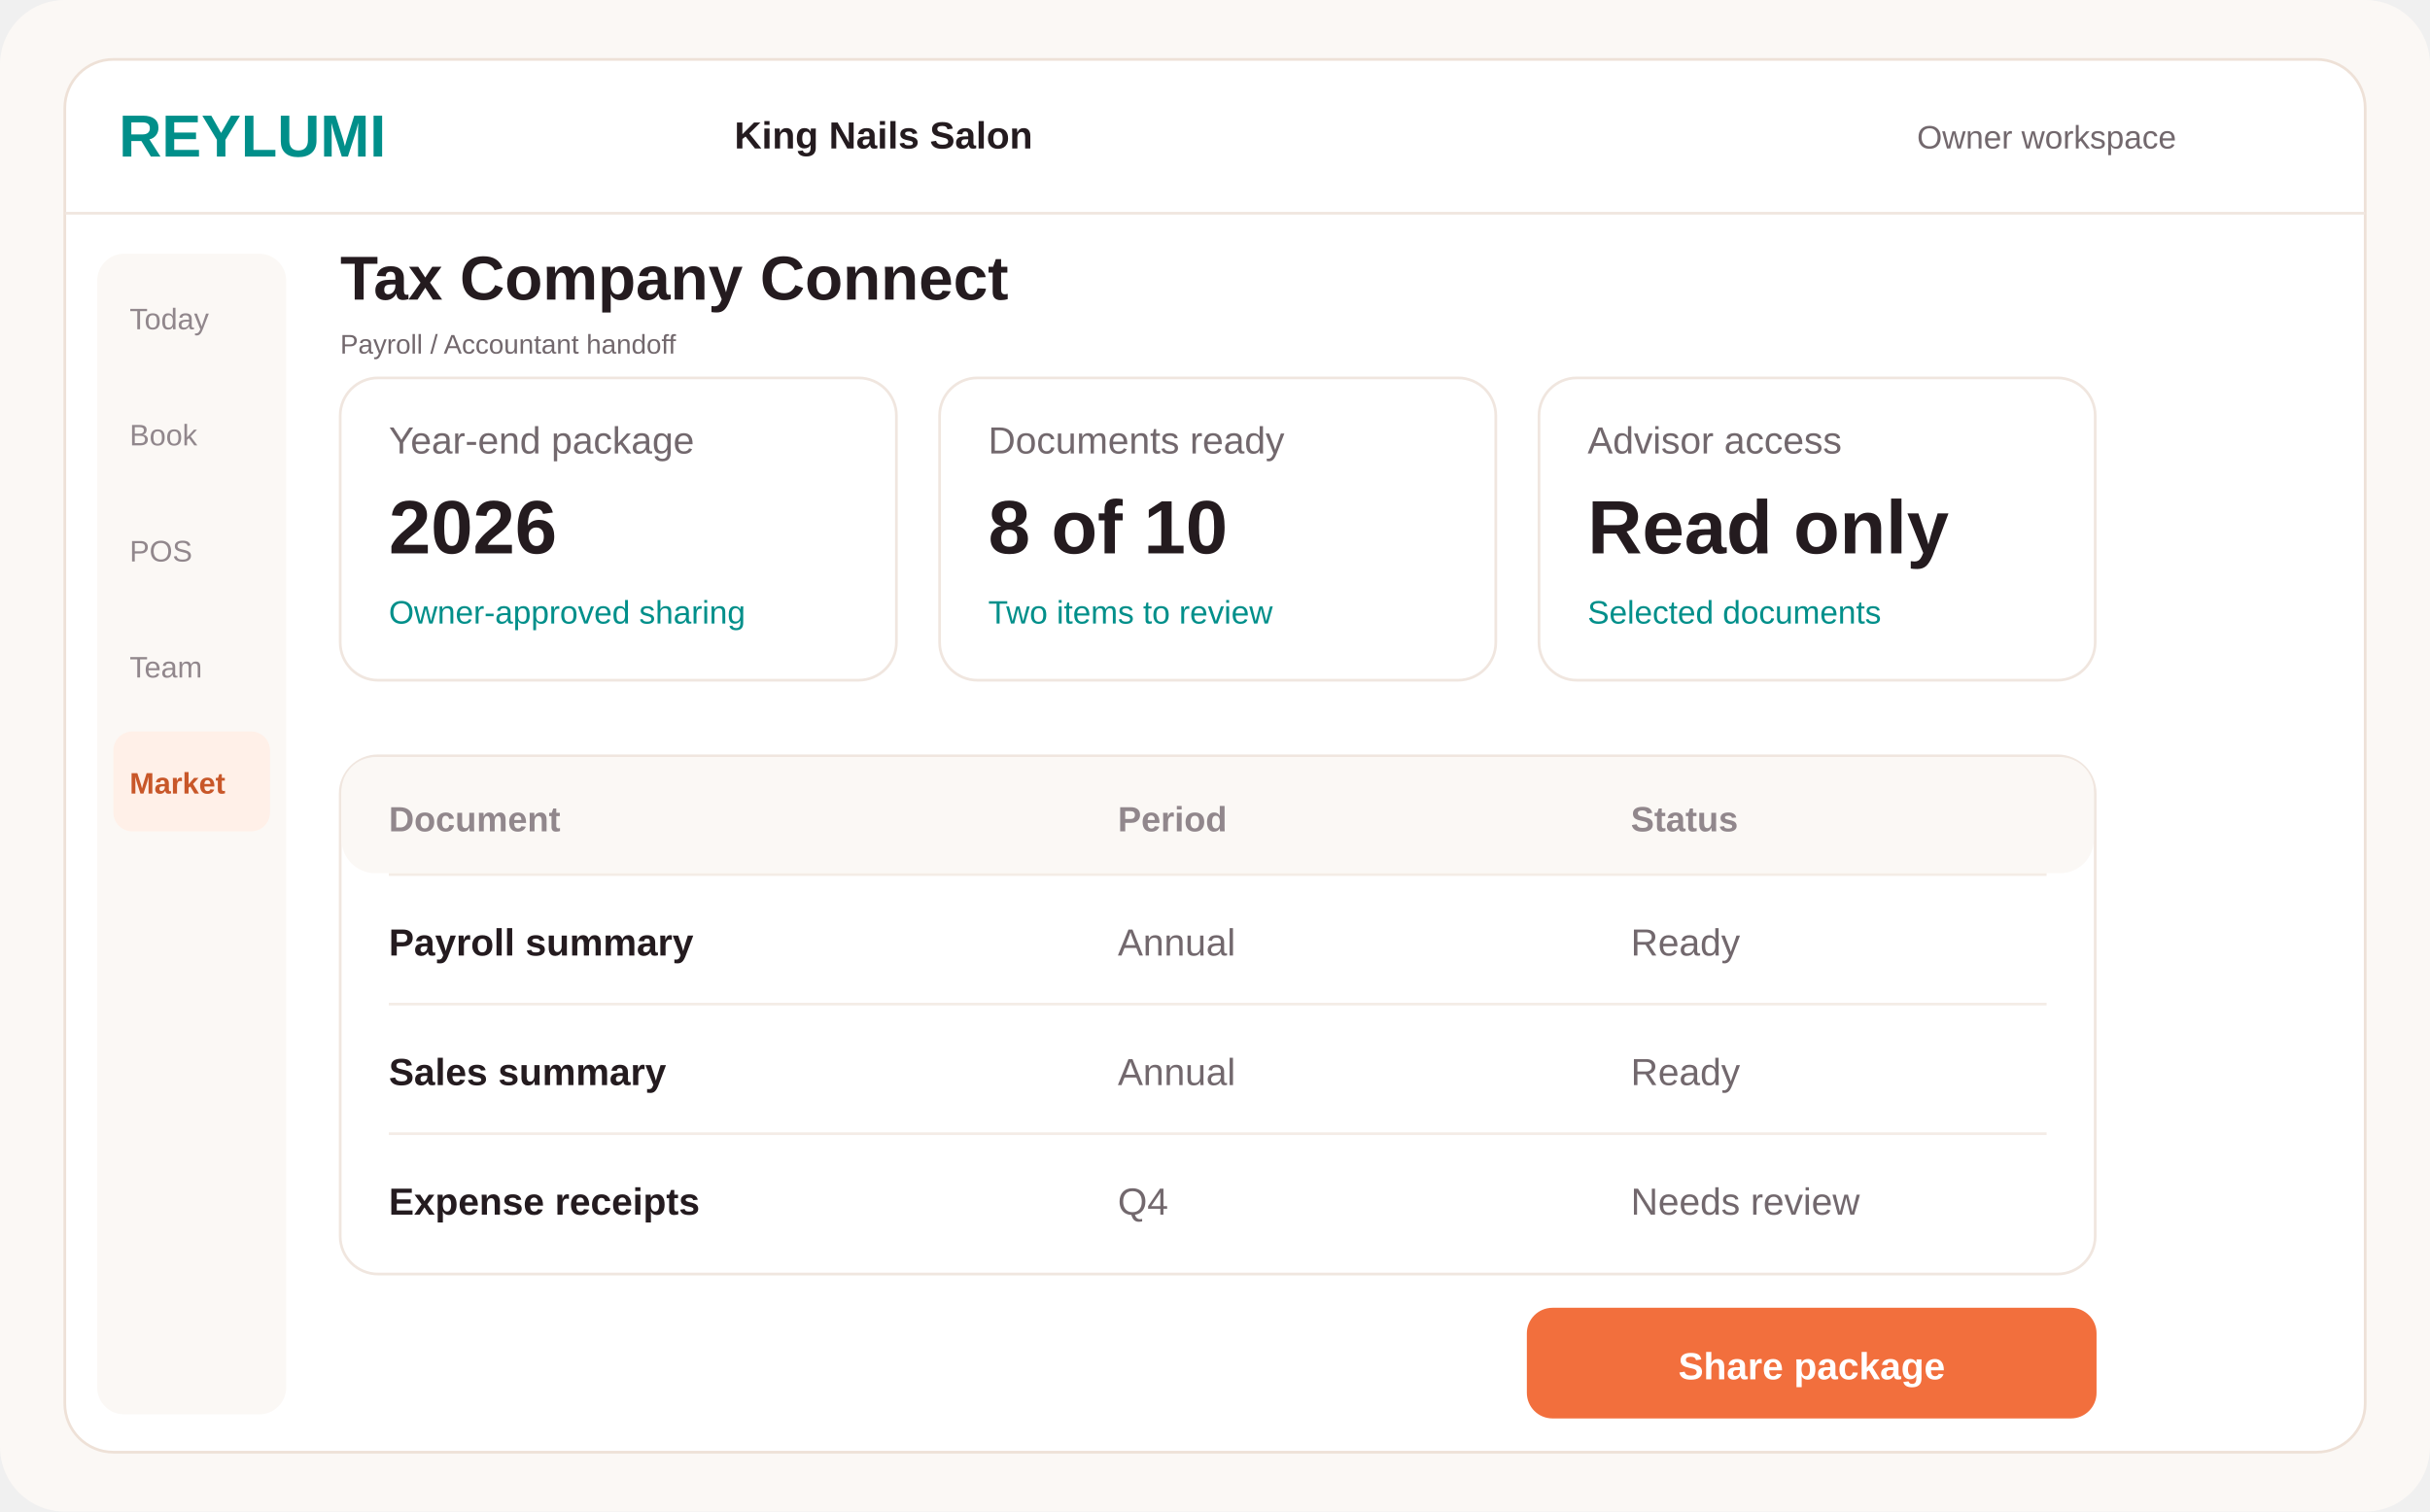
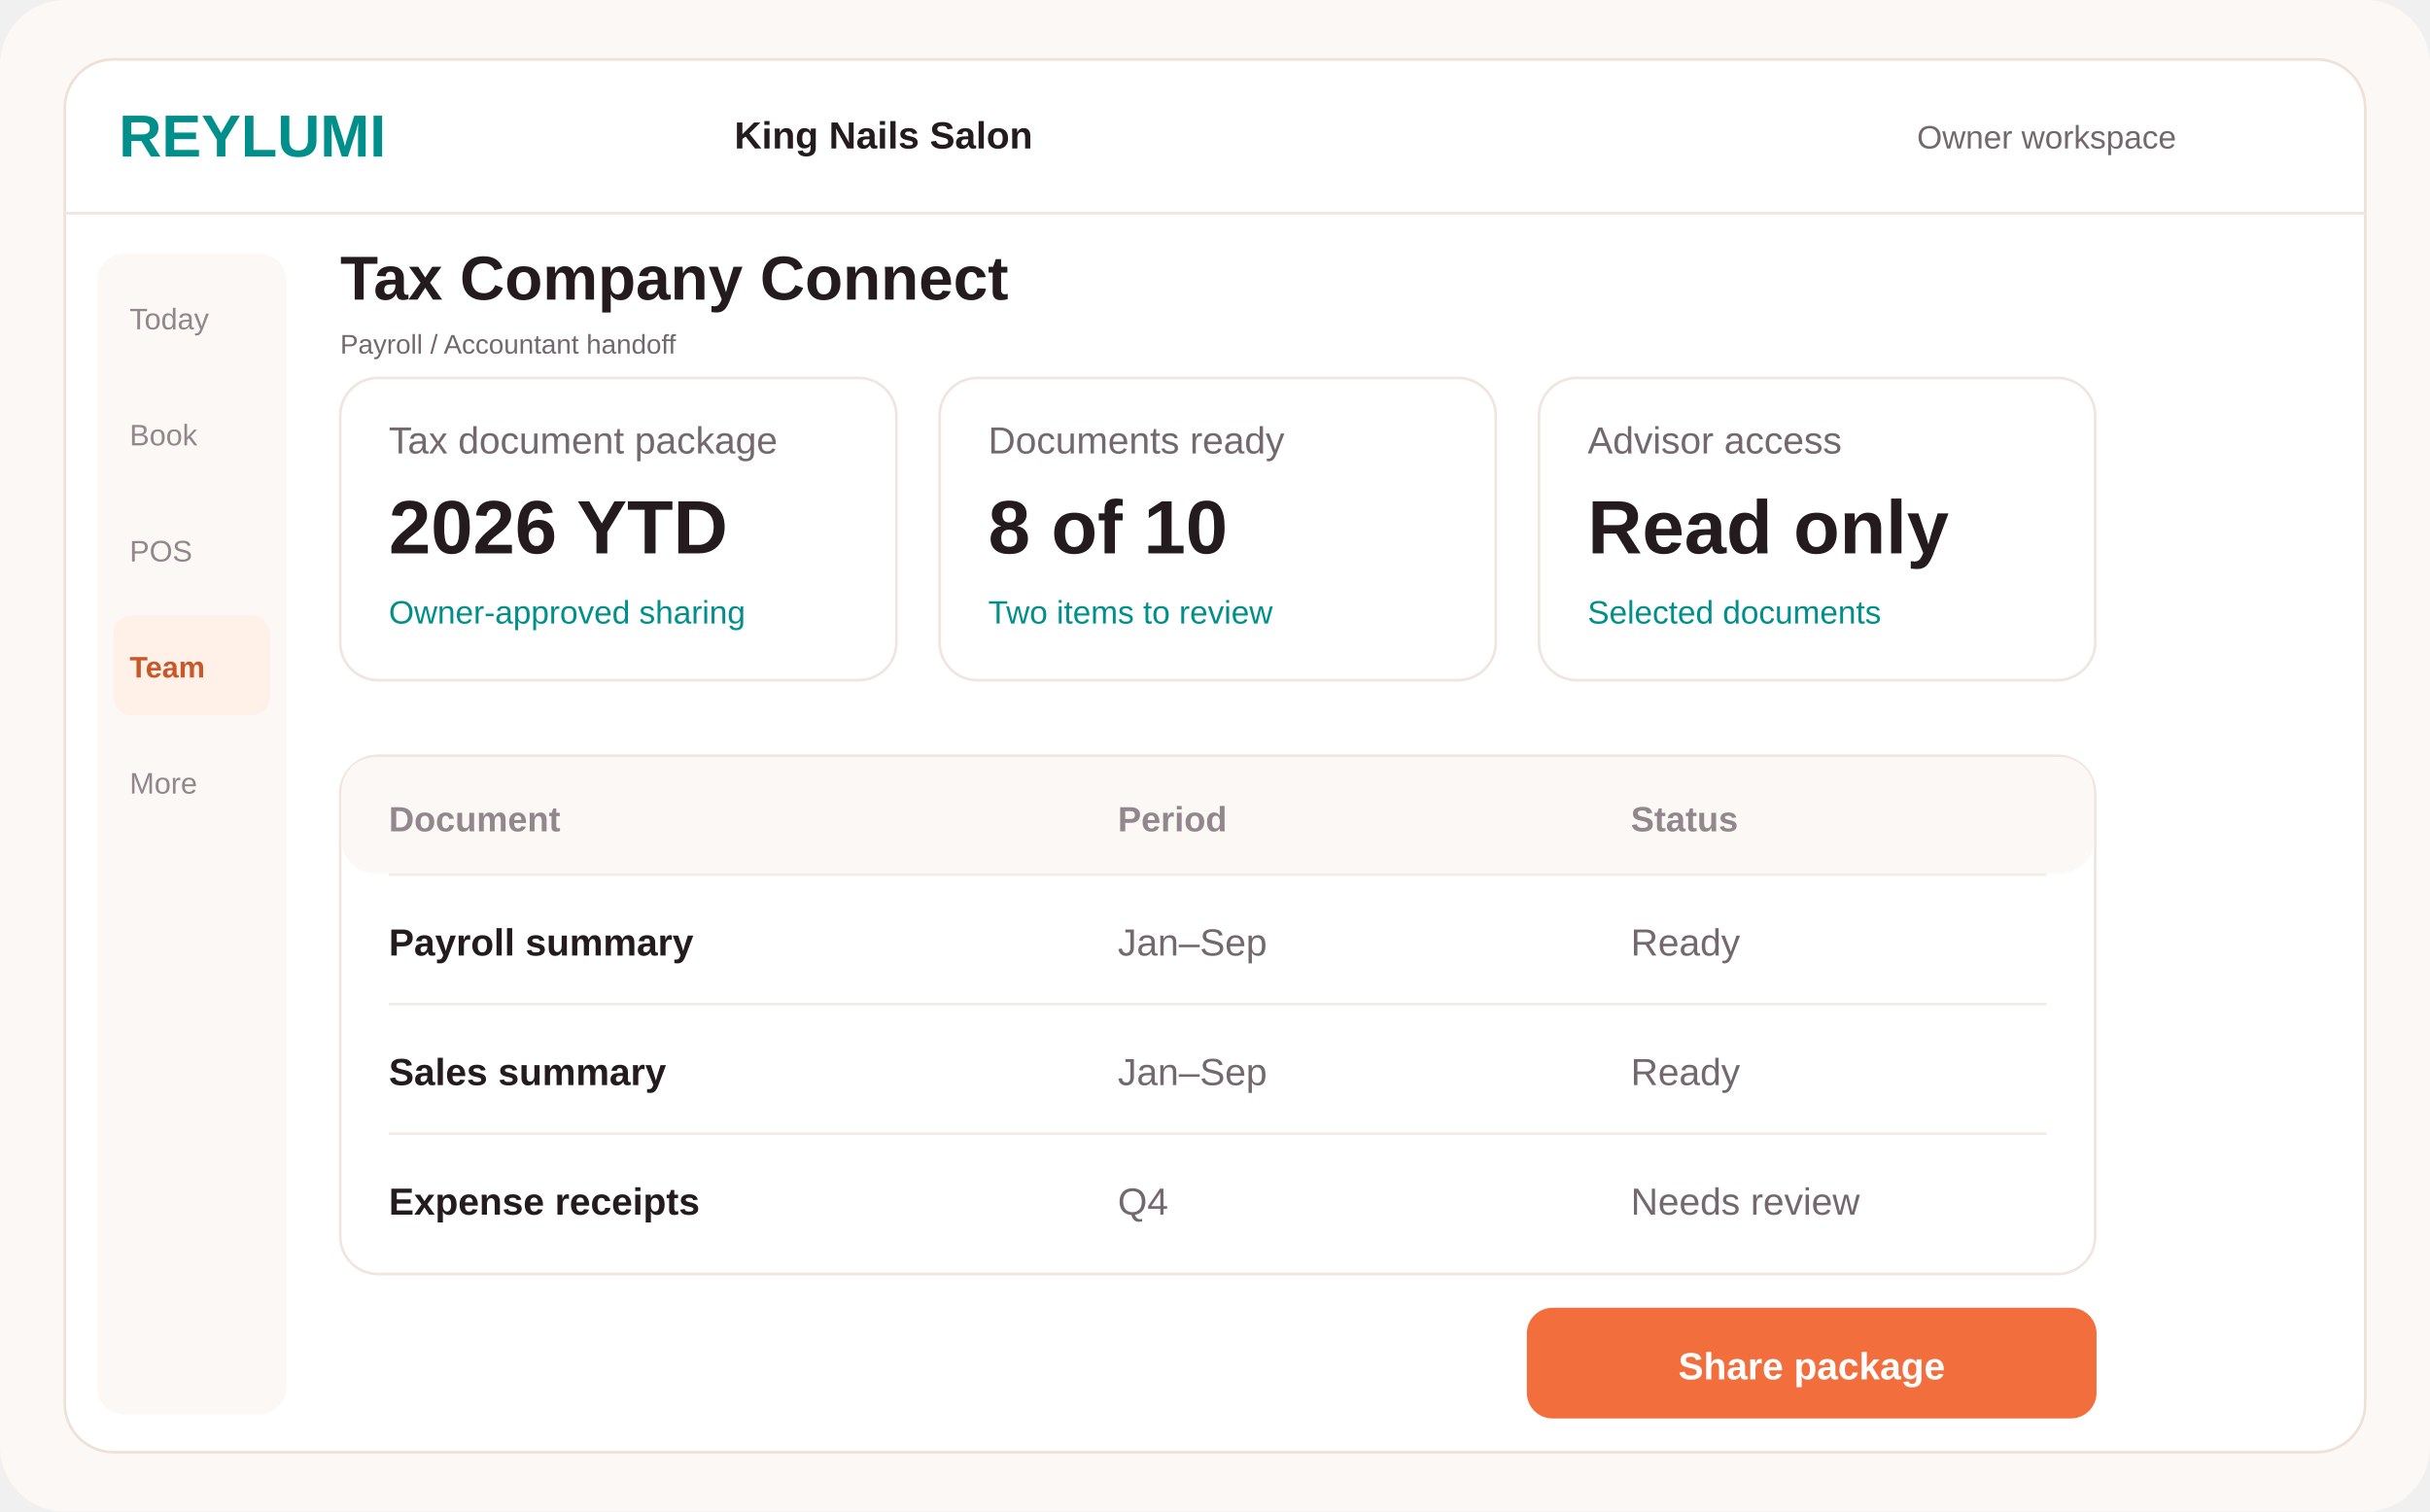
<svg xmlns="http://www.w3.org/2000/svg" width="900" height="560" viewBox="0 0 900 560">
  <g font-family="Arial,Helvetica,sans-serif">
    <rect x="0" y="0" width="900" height="560" rx="24" fill="#fbf8f5" stroke="none" />
    <rect x="24" y="22" width="852" height="516" rx="18" fill="#fff" stroke="#eee1d7" />
    <path d="M24 79h852" stroke="#f0e6df" />
    <text x="44" y="58" font-size="22" fill="#008f8a" font-weight="800">REYLUMI</text>
    <text x="272" y="55" font-size="14" fill="#241b1f" font-weight="600">King Nails Salon</text>
    <text x="710" y="55" font-size="12" fill="#72686d" font-weight="400">Owner workspace</text>
    <rect x="36" y="94" width="70" height="430" rx="10" fill="#fbf8f5" stroke="none" />
    <text x="48" y="122" font-size="11" fill="#91878c" font-weight="400">Today</text>
    <text x="48" y="165" font-size="11" fill="#91878c" font-weight="400">Book</text>
    <text x="48" y="208" font-size="11" fill="#91878c" font-weight="400">POS</text>
-     <text x="48" y="251" font-size="11" fill="#91878c" font-weight="400">Team</text>
-     <rect x="42" y="271" width="58" height="37" rx="7" fill="#fff0e8" stroke="none" />
-     <text x="48" y="294" font-size="11" fill="#c85729" font-weight="700">Market</text>
+     <rect x="42" y="228" width="58" height="37" rx="7" fill="#fff0e8" stroke="none" />
+     <text x="48" y="251" font-size="11" fill="#c85729" font-weight="700">Team</text>
+     <text x="48" y="294" font-size="11" fill="#91878c" font-weight="400">More</text>
    <text x="126" y="111" font-size="23" fill="#241b1f" font-weight="750">Tax Company Connect</text>
    <text x="126" y="131" font-size="10" fill="#72686d" font-weight="400">Payroll / Accountant handoff</text>
    <rect x="126" y="140" width="206" height="112" rx="14" fill="#fff" stroke="#f0e6df" />
-     <text x="144" y="168" font-size="14" fill="#72686d" font-weight="400">Year-end package</text>
-     <text x="144" y="205" font-size="28" fill="#241b1f" font-weight="700">2026</text>
+     <text x="144" y="168" font-size="14" fill="#72686d" font-weight="400">Tax document package</text>
+     <text x="144" y="205" font-size="28" fill="#241b1f" font-weight="700">2026 YTD</text>
    <text x="144" y="231" font-size="12" fill="#008f8a" font-weight="400">Owner-approved sharing</text>
    <rect x="348" y="140" width="206" height="112" rx="14" fill="#fff" stroke="#f0e6df" />
    <text x="366" y="168" font-size="14" fill="#72686d" font-weight="400">Documents ready</text>
    <text x="366" y="205" font-size="28" fill="#241b1f" font-weight="700">8 of 10</text>
    <text x="366" y="231" font-size="12" fill="#008f8a" font-weight="400">Two items to review</text>
    <rect x="570" y="140" width="206" height="112" rx="14" fill="#fff" stroke="#f0e6df" />
    <text x="588" y="168" font-size="14" fill="#72686d" font-weight="400">Advisor access</text>
    <text x="588" y="205" font-size="28" fill="#241b1f" font-weight="700">Read only</text>
    <text x="588" y="231" font-size="12" fill="#008f8a" font-weight="400">Selected documents</text>
    <rect x="126" y="280" width="650" height="192" rx="14" fill="#fff" stroke="#f0e6df" />
    <rect x="127" y="281" width="648" height="42" rx="12" fill="#fbf8f5" stroke="#fbf8f5" />
    <text x="144" y="308" font-size="13" fill="#91878c" font-weight="600">Document</text>
    <text x="414" y="308" font-size="13" fill="#91878c" font-weight="600">Period</text>
    <text x="604" y="308" font-size="13" fill="#91878c" font-weight="600">Status</text>
    <path d="M144 324h614" stroke="#f4ece6" />
    <text x="144" y="354" font-size="14" fill="#241b1f" font-weight="600">Payroll summary</text>
-     <text x="414" y="354" font-size="14" fill="#72686d" font-weight="400">Annual</text>
+     <text x="414" y="354" font-size="14" fill="#72686d" font-weight="400">Jan–Sep</text>
    <text x="604" y="354" font-size="14" fill="#72686d" font-weight="400">Ready</text>
    <path d="M144 372h614" stroke="#f4ece6" />
    <text x="144" y="402" font-size="14" fill="#241b1f" font-weight="600">Sales summary</text>
-     <text x="414" y="402" font-size="14" fill="#72686d" font-weight="400">Annual</text>
+     <text x="414" y="402" font-size="14" fill="#72686d" font-weight="400">Jan–Sep</text>
    <text x="604" y="402" font-size="14" fill="#72686d" font-weight="400">Ready</text>
    <path d="M144 420h614" stroke="#f4ece6" />
    <text x="144" y="450" font-size="14" fill="#241b1f" font-weight="600">Expense receipts</text>
    <text x="414" y="450" font-size="14" fill="#72686d" font-weight="400">Q4</text>
    <text x="604" y="450" font-size="14" fill="#72686d" font-weight="400">Needs review</text>
    <rect x="566" y="485" width="210" height="40" rx="9" fill="#f26f3d" stroke="#f26f3d" />
    <text text-anchor="middle" x="671" y="511" font-size="14" fill="#fff" font-weight="700">Share package</text>
  </g>
</svg>
